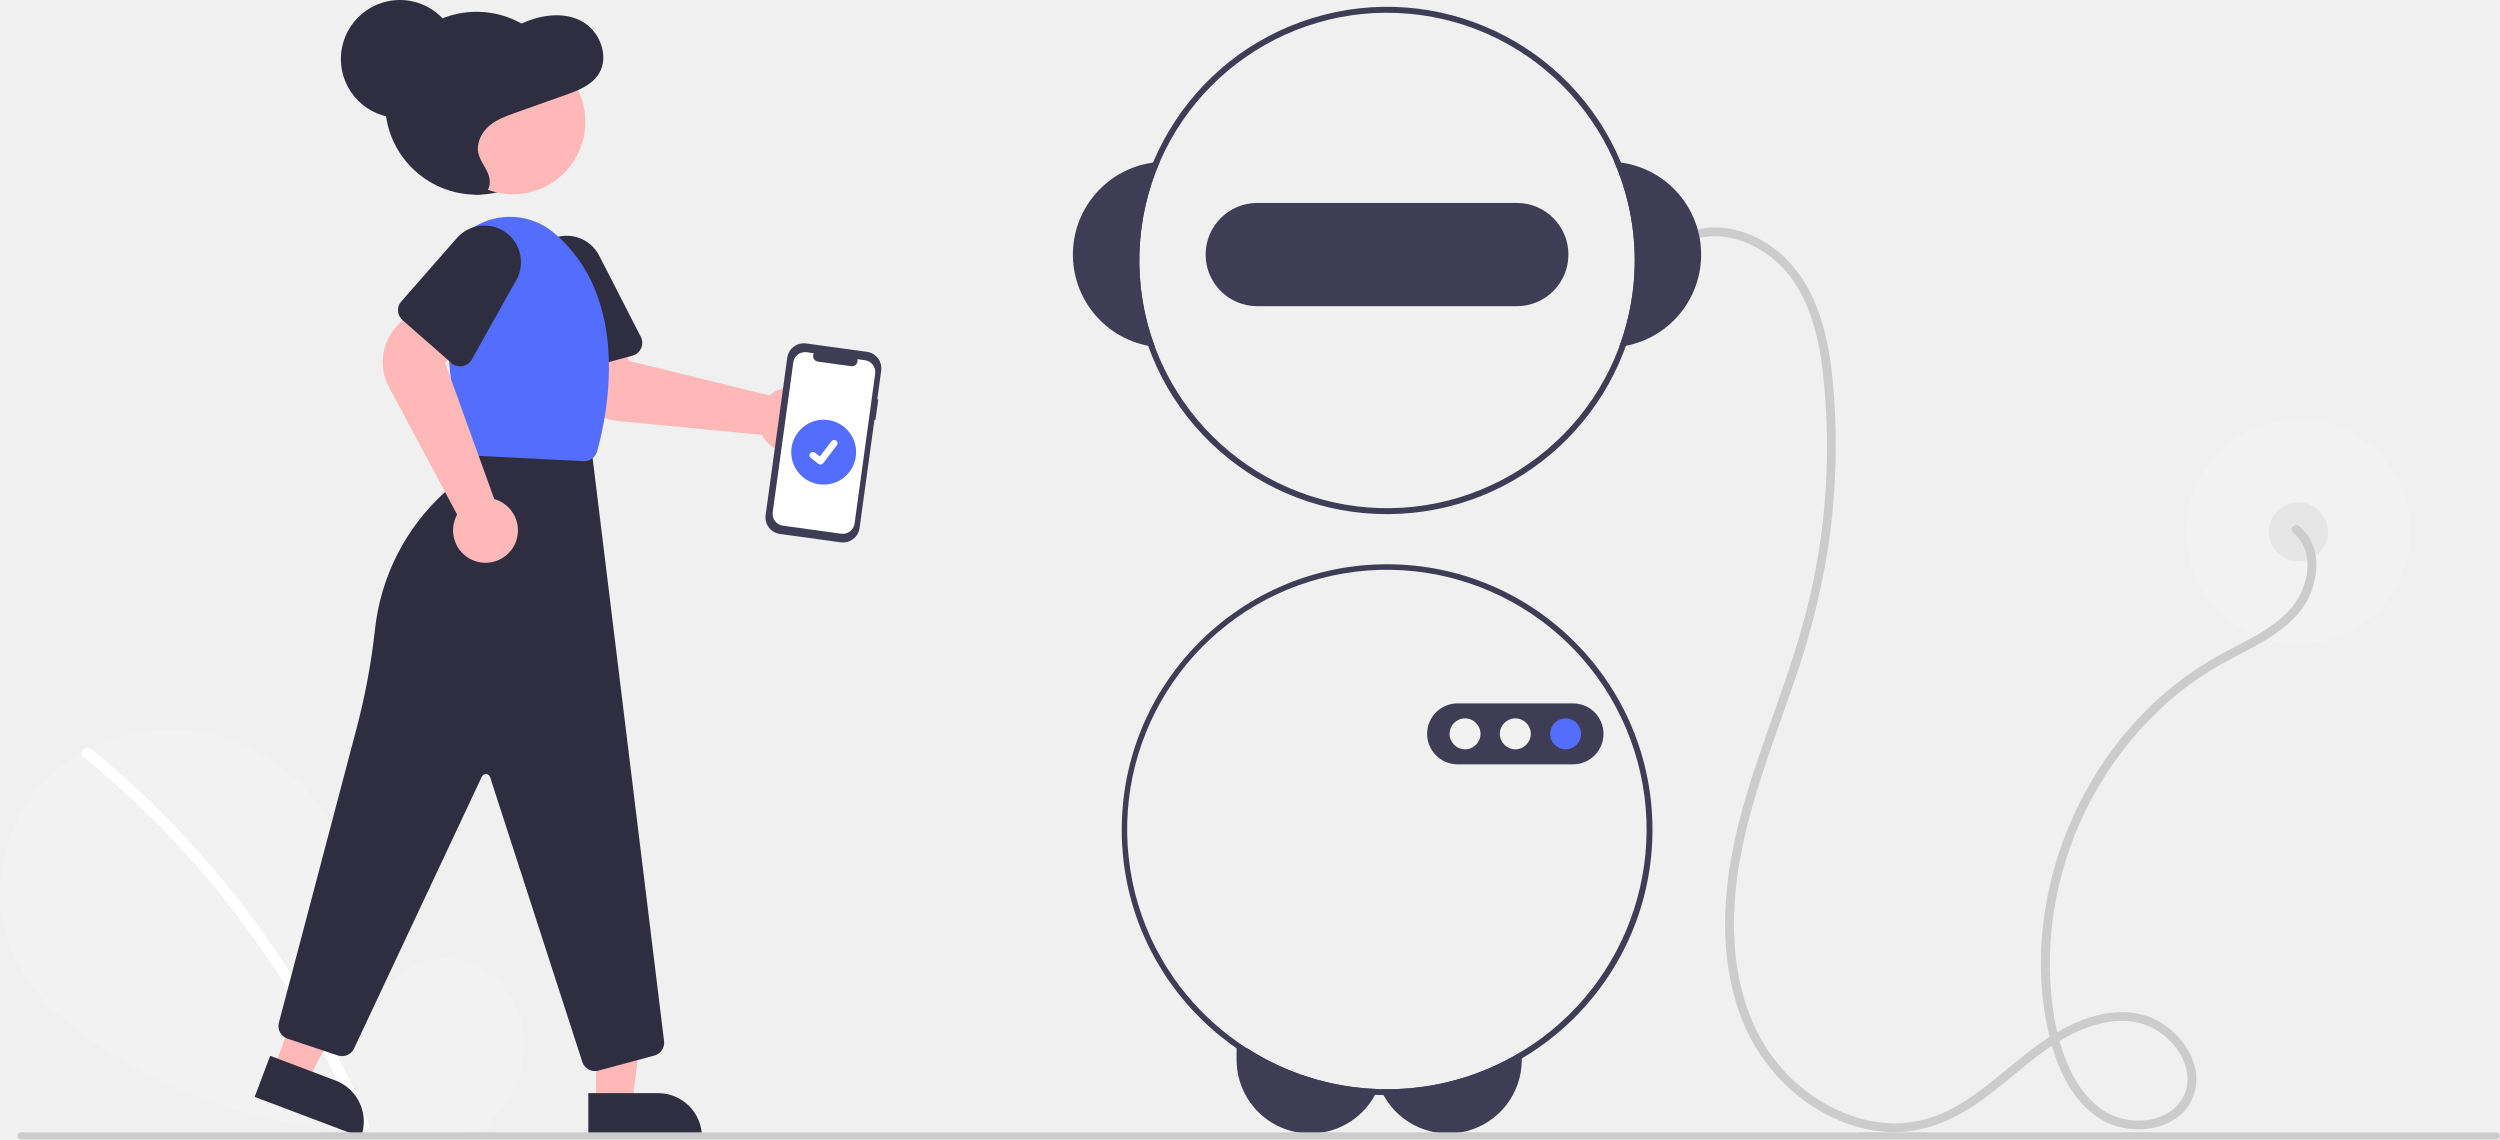
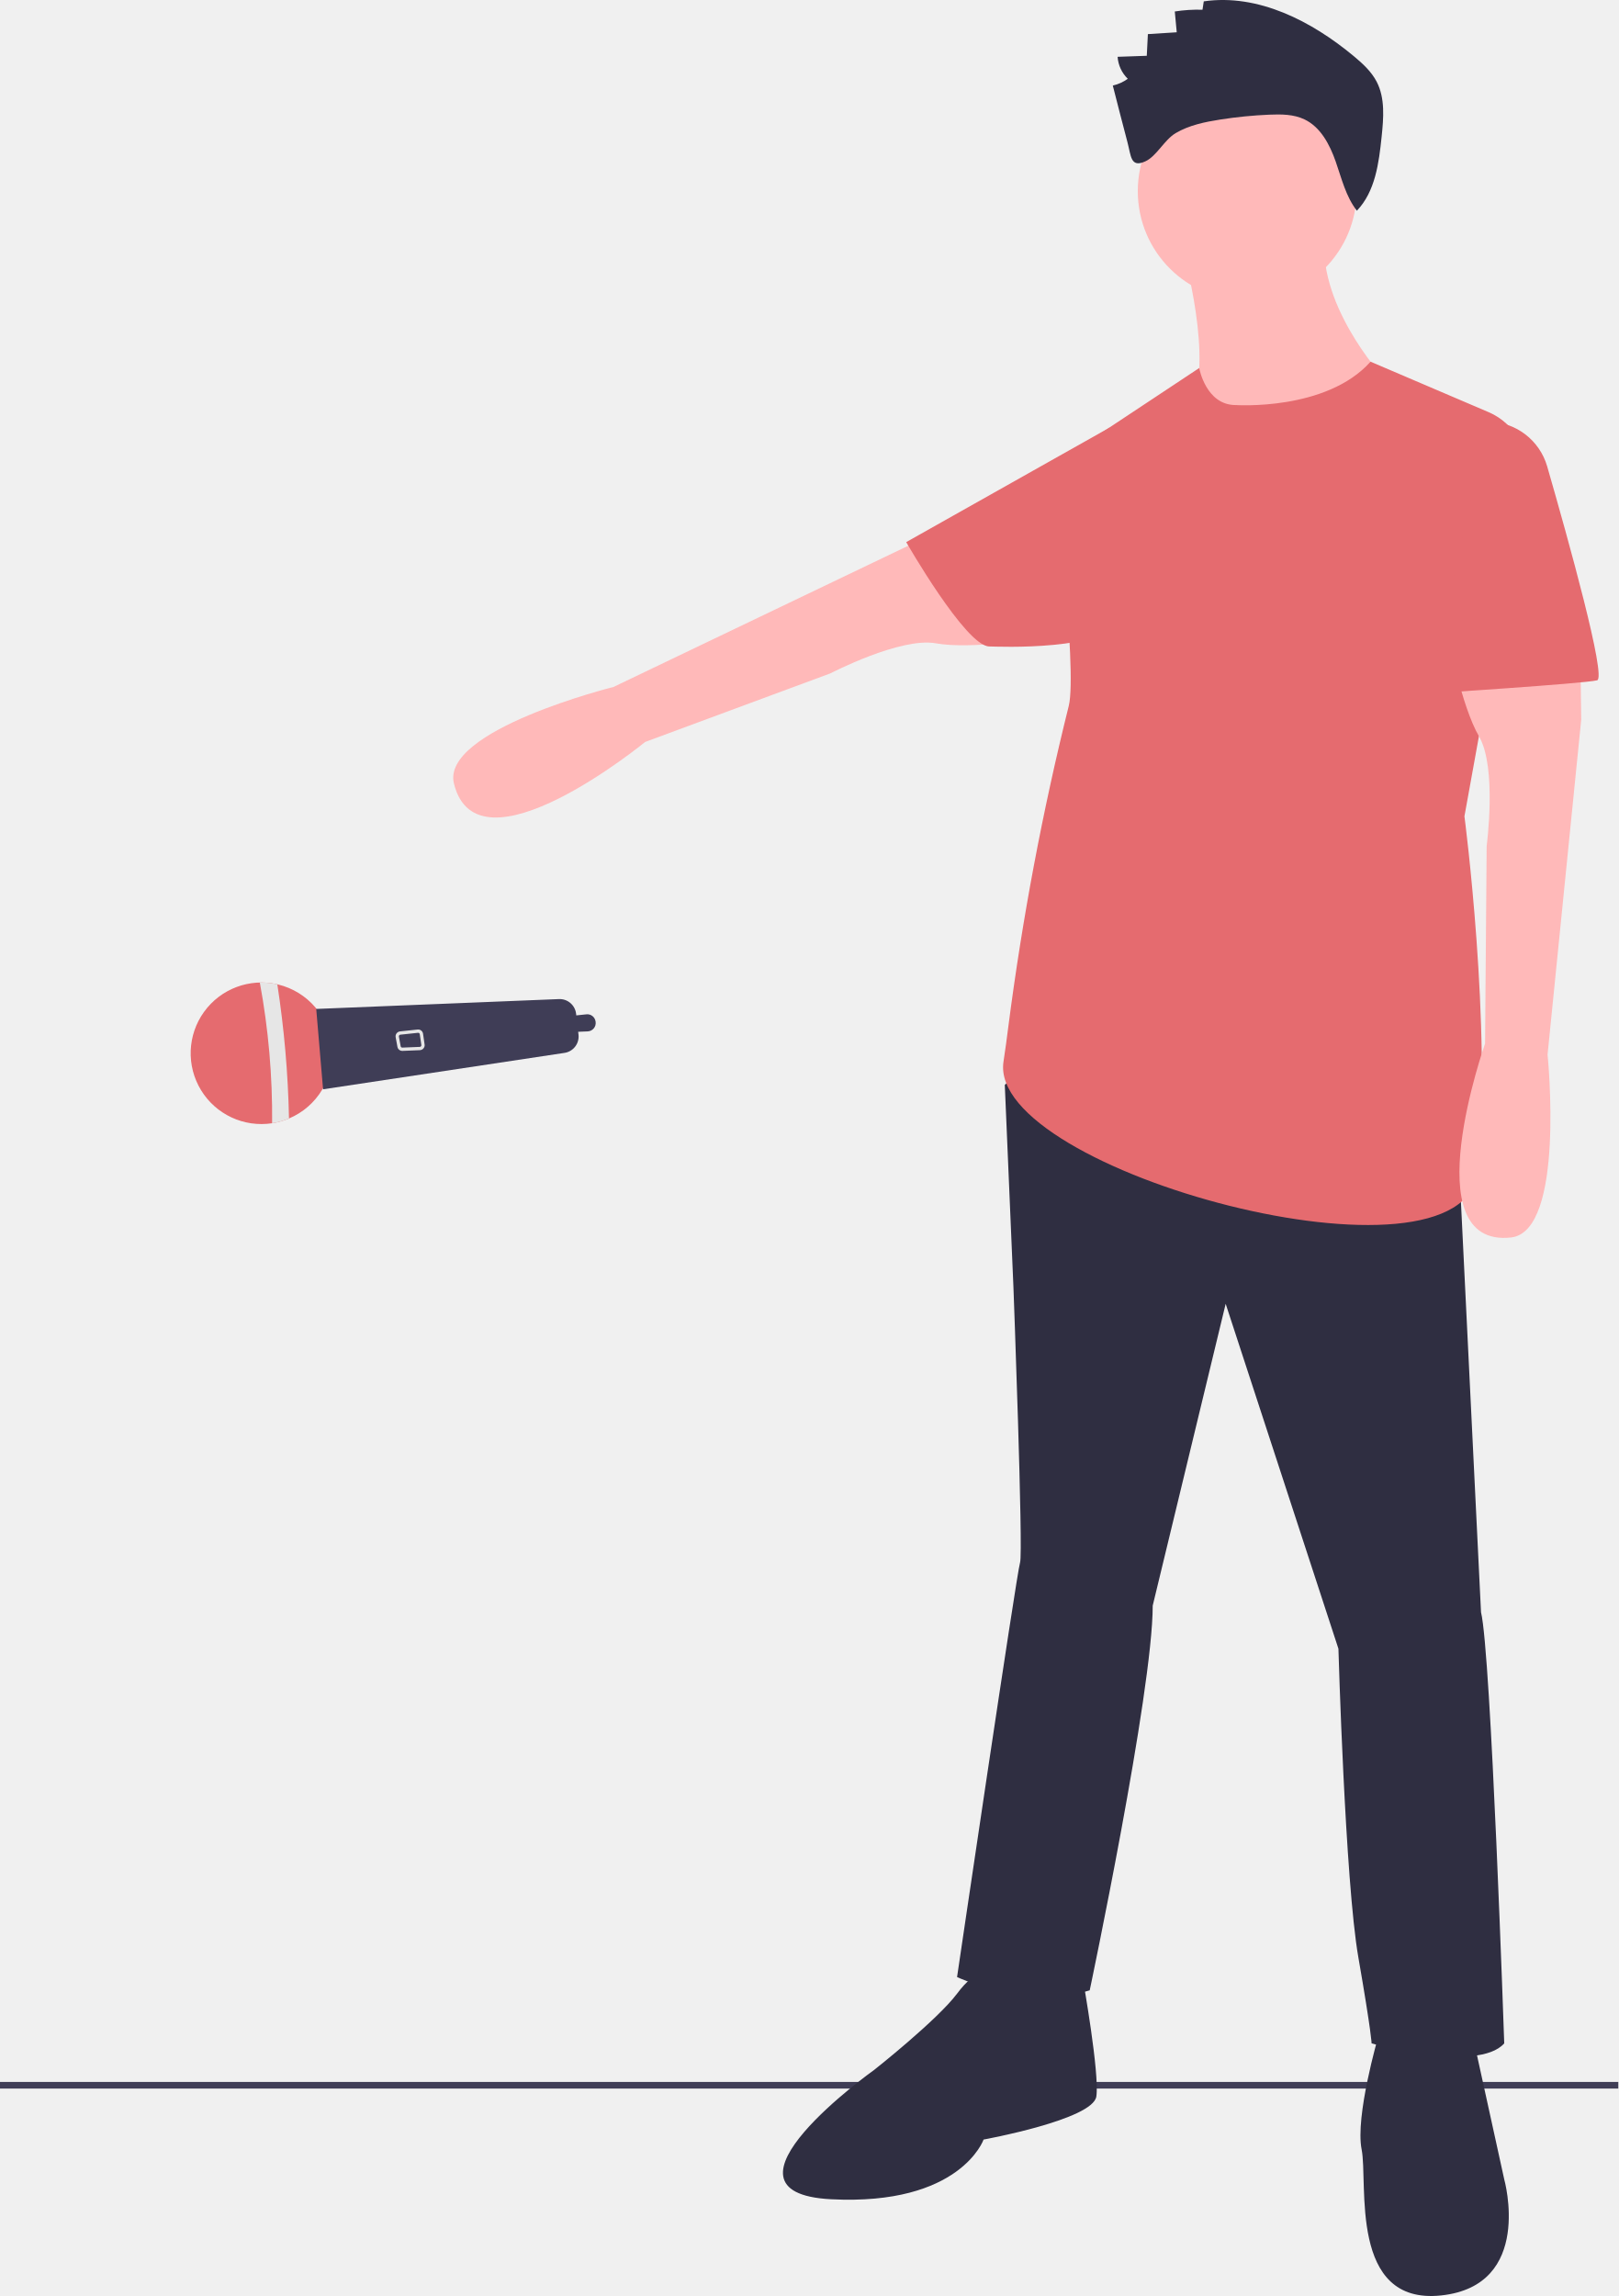
- <svg xmlns="http://www.w3.org/2000/svg" id="a0b49279-671d-4bdd-aed5-fc41abe79aaa" data-name="Layer 1" width="847.62" height="386.288" viewBox="0 0 847.62 386.288">
-   <circle cx="779.266" cy="180.31" r="38" fill="#f2f2f2" />
-   <circle cx="779.266" cy="180.31" r="10" fill="#e6e6e6" />
-   <path d="M953.629,437.379c4.212,3.436,5.496,8.853,4.712,14.082a24.452,24.452,0,0,1-8.394,14.681c-5.009,4.452-11.119,7.461-17.014,10.542a123.752,123.752,0,0,0-15.575,9.455c-18.961,13.781-33.285,33.403-41.483,55.3-8.184,21.86-10.38,46.672-4.161,69.327,3.077,11.209,9.302,23.303,20.898,27.521,9.244,3.362,21.864,1.196,26.571-8.33,5.056-10.234-1.998-21.737-11.084-26.818-11.778-6.586-25.847-1.773-36.441,4.893-11.663,7.339-21.039,17.871-33.215,24.448a41.739,41.739,0,0,1-17.844,5.205,44.69,44.69,0,0,1-16.909-2.612,57.273,57.273,0,0,1-27.662-21.471c-7.734-11.243-11.196-25.025-11.828-38.525-1.413-30.206,10.52-58.465,20.094-86.477a264.211,264.211,0,0,0,11.519-44.86,232.406,232.406,0,0,0,2.545-46.388c-.634-13.714-1.986-28.054-8.039-40.579-5.322-11.013-15.049-20.027-27.346-22.3a27.277,27.277,0,0,0-16.439,1.888c-1.754.8-.231,3.387,1.514,2.59,10.883-4.965,23.746-.134,31.784,7.882,9.386,9.361,12.833,23.184,14.364,35.939a225.589,225.589,0,0,1-7.968,89.993c-8.347,28.352-21.476,55.521-24.506,85.226-1.382,13.555-.672,27.567,3.66,40.565a63.359,63.359,0,0,0,20.078,29.566c8.842,7.148,19.72,12.019,31.171,12.561,12.854.609,24.127-5.122,34.1-12.745,10.681-8.165,20.509-18.239,33.447-22.817,5.899-2.087,12.617-3.061,18.673-1.052a23.43,23.43,0,0,1,12.452,10.012c2.63,4.374,3.601,9.842,1.2,14.541-2.257,4.418-6.662,6.973-11.431,7.847a22.18,22.18,0,0,1-14.724-2.502c-5.224-2.984-9.047-7.991-11.725-13.281-5.34-10.55-7.135-23.107-7.407-34.817a115.287,115.287,0,0,1,4.348-33.853,119.456,119.456,0,0,1,36.089-57.529,105.961,105.961,0,0,1,13.974-10.289c5.38-3.316,11.123-5.966,16.607-9.094,5.397-3.079,10.715-6.757,14.432-11.823a25.435,25.435,0,0,0,4.887-14.951,16.766,16.766,0,0,0-5.804-13.072c-1.484-1.211-3.619.9-2.121,2.121Z" transform="translate(-176.1901 -256.856)" fill="#ccc" />
-   <path d="M598.876,612.166a87.339,87.339,0,0,0,44.47,13.94,20.85,20.85,0,0,1-.95,1.96,25.067,25.067,0,0,1-7.6,8.55,24.969,24.969,0,0,1-39.34-20.42v-4.03Z" transform="translate(-176.1901 -256.856)" fill="#3f3d56" />
-   <path d="M692.146,613.346v2.85a24.961,24.961,0,0,1-46.88,11.95,20.848,20.848,0,0,1-.99-2.01c.73.02,1.45.03,2.18.03A87.467,87.467,0,0,0,692.146,613.346Z" transform="translate(-176.1901 -256.856)" fill="#3f3d56" />
-   <path d="M725.786,311.966c-.75-.11-1.51-.18-2.27-.23a83.981,83.981,0,0,1,1.67,62.71c.76-.09,1.51-.21,2.26-.35a31.502,31.502,0,0,0-1.66-62.13Z" transform="translate(-176.1901 -256.856)" fill="#3f3d56" />
-   <path d="M569.396,311.736c-.76.05-1.52.12-2.27.23a31.502,31.502,0,0,0-1.66,62.13c.75.14,1.5.26,2.26.35a83.981,83.981,0,0,1,1.67-62.71Z" transform="translate(-176.1901 -256.856)" fill="#3f3d56" />
-   <path d="M725.786,311.966a85.997,85.997,0,1,0,6.67,33.2A86.115,86.115,0,0,0,725.786,311.966Zm-.6,62.48a83.981,83.981,0,1,1,5.27-29.28A84.122,84.122,0,0,1,725.186,374.446Z" transform="translate(-176.1901 -256.856)" fill="#3f3d56" />
-   <path d="M690.456,325.666h-88a17.5,17.5,0,0,0,0,35h88a17.5,17.5,0,0,0,0-35Z" transform="translate(-176.1901 -256.856)" fill="#3f3d56" />
-   <path d="M646.456,448.166a89.997,89.997,0,0,0-4.06,179.9c.95.05,1.91.08,2.87.08.4.02.79.02,1.19.02a90,90,0,0,0,0-180Zm45.69,165.18a87.467,87.467,0,0,1-45.69,12.82c-.73,0-1.45-.01-2.18-.03q-.465,0-.93-.03a88.051,88.051,0,1,1,48.8-12.76Z" transform="translate(-176.1901 -256.856)" fill="#3f3d56" />
-   <path d="M709.623,515.999h-39.334a10.334,10.334,0,0,1,0-20.667h39.334a10.334,10.334,0,0,1,0,20.667Z" transform="translate(-176.1901 -256.856)" fill="#3f3d56" />
-   <circle cx="496.722" cy="248.81" r="5.244" fill="#f2f2f2" />
-   <circle cx="513.766" cy="248.81" r="5.244" fill="#f2f2f2" />
-   <circle cx="530.811" cy="248.81" r="5.244" fill="#536dfe" />
-   <path d="M340.816,638.554c8.993-7.599,14.455-19.602,13.022-31.288s-10.305-22.428-21.813-24.91-24.628,4.388-28.123,15.63c-1.924-21.674-4.141-44.257-15.664-62.715-10.434-16.713-28.507-28.672-48.093-30.811s-40.208,5.941-52.424,21.4-15.206,37.934-6.651,55.682c6.302,13.075,17.914,22.805,30.079,30.721,38.813,25.255,86.96,33.788,132.772,27.046Z" transform="translate(-176.1901 -256.856)" fill="#f2f2f2" />
-   <path d="M207.089,510.848a317.625,317.625,0,0,1,44.264,43.954,322.163,322.163,0,0,1,34.908,51.663,320.844,320.844,0,0,1,14.948,31.651c.898,2.2-2.675,3.158-3.562.982A315.276,315.276,0,0,0,268.839,584.593a317.26,317.26,0,0,0-38.636-47.729A316.501,316.501,0,0,0,204.477,513.46c-1.844-1.502.783-4.102,2.612-2.612Z" transform="translate(-176.1901 -256.856)" fill="#fff" />
-   <circle cx="161.576" cy="35" r="31" fill="#2f2e41" />
-   <path d="M453.384,405.367a10.778,10.778,0,0,1-2.149,2.373,11.002,11.002,0,0,1-16.227-2.498,10.24,10.24,0,0,1-.537-.938l-48.85-4.713a18.013,18.013,0,0,1-15.887-14.5l-2.773-14.617,19.064-2.966,3.421,11.709,47.628,11.699a10.49,10.49,0,0,1,1.17-.89,11.003,11.003,0,0,1,15.139,15.341Z" transform="translate(-176.1901 -256.856)" fill="#ffb8b8" />
-   <path d="M390.618,377.45l-21.296,5.753a4.505,4.505,0,0,1-5.518-3.171l-7.459-27.612a12.399,12.399,0,0,1,23.004-8.888l14.1,27.521A4.5,4.5,0,0,1,390.618,377.45Z" transform="translate(-176.1901 -256.856)" fill="#2f2e41" />
-   <polygon points="202.092 374.133 214.351 374.133 220.184 326.845 202.089 326.846 202.092 374.133" fill="#ffb8b8" />
-   <path d="M375.655,627.486h38.531a0,0,0,0,1,0,0v14.887a0,0,0,0,1,0,0H390.542a14.887,14.887,0,0,1-14.887-14.887v0A0,0,0,0,1,375.655,627.486Z" transform="translate(613.6792 1012.984) rotate(179.9974)" fill="#2f2e41" />
-   <polygon points="92.822 362.185 104.292 366.515 126.454 324.337 109.526 317.946 92.822 362.185" fill="#ffb8b8" />
-   <path d="M263.921,621.161h38.531a0,0,0,0,1,0,0v14.887a0,0,0,0,1,0,0H278.808a14.887,14.887,0,0,1-14.887-14.887v0A0,0,0,0,1,263.921,621.161Z" transform="translate(149.8827 1059.861) rotate(-159.3148)" fill="#2f2e41" />
-   <path d="M377.895,620.005a4.497,4.497,0,0,1-4.276-3.114L342.351,520.327a1.5,1.5,0,0,0-2.785-.177l-43.334,92.201a4.504,4.504,0,0,1-5.495,2.355L273.669,609.017a4.509,4.509,0,0,1-2.928-5.418l26.544-100.547a229.082,229.082,0,0,0,6.003-32.427,73.51,73.51,0,0,1,23.717-46.877,34.205,34.205,0,0,0,10.766-20.463l.072-.503,38.874,6.138,24.624,200.929a4.52,4.52,0,0,1-3.297,4.892l-18.974,5.108A4.48,4.48,0,0,1,377.895,620.005Z" transform="translate(-176.1901 -256.856)" fill="#2f2e41" />
-   <circle cx="173.891" cy="41.291" r="24.561" fill="#ffb8b8" />
-   <path d="M374.301,413.205c-.077,0-.154-.002-.231-.006L335.534,411.272a4.475,4.475,0,0,1-4.252-4.035l-5.264-51.328a23.172,23.172,0,0,1,29.324-24.67h0a22.474,22.474,0,0,1,8.246,4.242c27.108,22.262,18.367,62.598,15.043,74.43A4.482,4.482,0,0,1,374.301,413.205Z" transform="translate(-176.1901 -256.856)" fill="#536dfe" />
-   <path d="M340.776,447.67a10.778,10.778,0,0,1-3.166-.475,11.002,11.002,0,0,1-6.909-14.894,10.238,10.238,0,0,1,.483-.967l-23.135-43.281a18.013,18.013,0,0,1,3.272-21.259l10.634-10.405,13.03,14.229-7.853,9.334,16.642,46.134a10.492,10.492,0,0,1,1.389.481,11.003,11.003,0,0,1-4.387,21.102Z" transform="translate(-176.1901 -256.856)" fill="#ffb8b8" />
-   <path d="M329.252,379.95l-16.586-14.544a4.505,4.505,0,0,1-.417-6.35l18.857-21.505a12.399,12.399,0,0,1,20.142,14.229L336.145,378.764a4.5,4.5,0,0,1-6.894,1.186Z" transform="translate(-176.1901 -256.856)" fill="#2f2e41" />
-   <path d="M334.277,322.005c2.241.795,4.988,1.495,6.752-.153,1.722-1.609,1.408-4.551.394-6.718s-2.587-4.096-3.069-6.456c-.691-3.381,1.096-6.894,3.647-9.098s5.762-3.362,8.896-4.477l17.193-6.112c4.256-1.513,8.842-3.29,11.223-7.271,3.446-5.761.296-13.995-5.357-17.356s-12.792-2.735-18.891-.372c-3.373,1.307-6.582,3.109-10.07,4.029-6.884,1.816-14.712.187-20.761,4.068-5.266,3.379-7.709,10.273-7.531,16.724s2.553,12.595,5.058,18.494c1.491,3.51,3.083,7.06,5.607,9.852s6.173,4.745,9.817,4.231Z" transform="translate(-176.1901 -256.856)" fill="#2f2e41" />
-   <circle cx="135.576" cy="20" r="20" fill="#2f2e41" />
-   <path id="a5b0fbf6-85a2-48e8-ad40-c81376cd9893" data-name="Path 22" d="M473.978,392.306l-.355-.049,1.337-9.723a5.68,5.68,0,0,0-4.854-6.401l-20.6-2.832a5.68,5.68,0,0,0-6.401,4.854l-7.332,53.34a5.68,5.68,0,0,0,4.854,6.401l20.6,2.832a5.68,5.68,0,0,0,6.401-4.854L472.672,399.178l.355.049Z" transform="translate(-176.1901 -256.856)" fill="#3f3d56" />
-   <path id="a5d1dbd7-b3f0-4599-af89-34309e57a462" data-name="Path 23" d="M469.459,378.986l-2.565-.353a1.922,1.922,0,0,1-2.124,2.381l-11.256-1.547a1.922,1.922,0,0,1-1.403-2.866l-2.395-.329a4.046,4.046,0,0,0-4.56,3.458L438.172,430.534a4.046,4.046,0,0,0,3.458,4.56l19.743,2.714a4.046,4.046,0,0,0,4.56-3.458h0l6.984-50.804a4.046,4.046,0,0,0-3.458-4.559Z" transform="translate(-176.1901 -256.856)" fill="#fff" />
-   <circle cx="279.266" cy="153.31" r="11" fill="#536dfe" />
-   <path d="M454.366,414.362a1.141,1.141,0,0,1-.686-.228l-.012-.009-2.585-1.979a1.148,1.148,0,1,1,1.397-1.823l1.674,1.284,3.957-5.16a1.148,1.148,0,0,1,1.61-.213l-.025.033.025-.033a1.15,1.15,0,0,1,.213,1.61l-4.654,6.07A1.149,1.149,0,0,1,454.366,414.362Z" transform="translate(-176.1901 -256.856)" fill="#fff" />
-   <path d="M1022.619,643.144h-839.294a1.191,1.191,0,0,1,0-2.381h839.294a1.191,1.191,0,0,1,0,2.381Z" transform="translate(-176.1901 -256.856)" fill="#ccc" />
+ <svg xmlns="http://www.w3.org/2000/svg" id="bb6babd7-81b8-4d07-9de5-763bbbeb8b25" data-name="Layer 1" width="488" height="692.306" viewBox="0 0 488 692.306">
+   <rect y="627.759" width="488" height="2" fill="#3f3d56" />
+   <path d="M669.616,296.311s-20.74,3.453-31.397,1.516-31.801,9.056-31.801,9.056L550.541,327.57S500,368.981,492.893,340.128C488.912,323.969,541,310.981,541,310.981l91.555-43.856L665.868,255.611Z" transform="translate(-356 -103.8468)" fill="#ffb9b9" />
+   <path d="M673.606,416.981l-14.606,14,2.606,61s3,80,2,83-19,125-19,125,21,10,40,4c0,0,19-90,19-116l22-91,34,104s2,70,6,93,4,26,4,26,32,9,40,0c0,0-4-118-7-130l-7-143Z" transform="translate(-356 -103.8468)" fill="#2f2e41" />
+   <path d="M652.606,699.981s-2-3-8,5-25,23-25,23-52,37-13,39,46-18,46-18,33-6,34-13-4-35-4-35Z" transform="translate(-356 -103.8468)" fill="#2f2e41" />
+   <path d="M771.606,717.981s-7,24-5,34-4,47,24,44,19-35,19-35l-9-41Z" transform="translate(-356 -103.8468)" fill="#2f2e41" />
+   <circle cx="376.106" cy="57.634" r="33" fill="#ffb9b9" />
+   <path d="M712.606,178.981s10,35,2,48,54,2,58-10c0,0-20-22-17-43Z" transform="translate(-356 -103.8468)" fill="#ffb9b9" />
+   <path d="M728.606,225.981s27.374,1.851,40.687-13.075l35.616,15.221a18.685,18.685,0,0,1,11.043,20.51L797.606,349.981s8.394,64,4,107c-3.97,38.849-148,0-143-33,.536-3.536,1.03-7.152,1.486-10.79a851.217,851.217,0,0,1,18.207-96.54c2.659-10.864-4.693-72.67-4.693-72.67l44.018-29.165S719.606,225.981,728.606,225.981Z" transform="translate(-356 -103.8468)" fill="#e56b6f" />
+   <path d="M698.931,241.395l-8.368-8.601-61.292,34.515s17.955,31.363,25.025,31.46c2.71.037,34.866,1.61,42.703-8.789C709.611,273.247,698.931,241.395,698.931,241.395Z" transform="translate(-356 -103.8468)" fill="#e56b6f" />
+   <path d="M723.999,139.888a131.948,131.948,0,0,1,14.787-1.466c3.588-.152,7.327-.128,10.569,1.416,4.889,2.328,7.629,7.592,9.422,12.702s3.066,10.57,6.393,14.843c5.536-5.778,6.642-14.369,7.466-22.328.58-5.598,1.093-11.568-1.495-16.566-1.594-3.078-4.225-5.477-6.889-7.695-12.72-10.587-28.875-18.917-45.252-16.539l-.383,2.528a45.156,45.156,0,0,0-8.354.525l.585,6.273-8.699.552-.334,6.538-8.797.305a10.193,10.193,0,0,0,3.069,6.627,12.392,12.392,0,0,1-4.519,2.041c1.467,5.679,2.891,11.371,4.407,17.037,1.116,4.174.917,7.862,5.394,5.825,3.409-1.551,5.715-6.483,9.162-8.521C714.59,141.585,719.395,140.608,723.999,139.888Z" transform="translate(-356 -103.8468)" fill="#2f2e41" />
+   <path d="M832.339,285.592l.485,35.243L822.672,421.843s5.476,53.402-11.074,55.147c-29.552,3.115-7.77-58.486-7.77-58.486l.479-59.582s3.158-23.622-2.284-32.987-9.238-30.045-9.238-30.045Z" transform="translate(-356 -103.8468)" fill="#ffb9b9" />
+   <path d="M804.606,230.981h0a18.678,18.678,0,0,1,17.95,13.495c6.386,22.129,17.985,63.771,15.05,64.505-4,1-51,4-51,4Z" transform="translate(-356 -103.8468)" fill="#e56b6f" />
+   <path d="M439.626,400.643l.241.058a21.334,21.334,0,0,1,3.279,40.399,21.002,21.002,0,0,1-5.088,1.436,21.341,21.341,0,1,1,1.569-41.893Z" transform="translate(-356 -103.8468)" fill="#e56b6f" />
+   <path d="M439.626,400.643a306.277,306.277,0,0,1,3.52,40.457,21.002,21.002,0,0,1-5.088,1.436,222.047,222.047,0,0,0-3.707-42.432A21.308,21.308,0,0,1,439.626,400.643Z" transform="translate(-356 -103.8468)" fill="#e6e6e6" />
+   <path d="M524.563,405.098l-73.204,2.971,2.062,24.232,72.752-10.973a4.991,4.991,0,0,0,4.275-5.514l-.099-.856,2.872-.119a2.521,2.521,0,0,0,2.391-2.88l-.018-.122a2.521,2.521,0,0,0-2.762-2.146l-3.052.325-.058-.502A4.991,4.991,0,0,0,524.563,405.098Z" transform="translate(-356 -103.8468)" fill="#3f3d56" />
+   <path d="M484.014,419.363a1.487,1.487,0,0,1-1.385,1.138l-5.258.218a1.495,1.495,0,0,1-1.526-1.219l-.533-2.905a1.489,1.489,0,0,1,1.307-1.749l5.32-.567a1.484,1.484,0,0,1,1.631,1.267l-0-0.0.471,3.255A1.494,1.494,0,0,1,484.014,419.363ZM476.293,416.21a.495.495,0,0,0-.005.206l.533,2.906a.498.498,0,0,0,.509.406l5.258-.218a.496.496,0,0,0,.471-.567l-.471-3.255a.494.494,0,0,0-.543-.422l-5.32.567a.489.489,0,0,0-.345.196A.494.494,0,0,0,476.293,416.21Z" transform="translate(-356 -103.8468)" fill="#e6e6e6" />
</svg>
